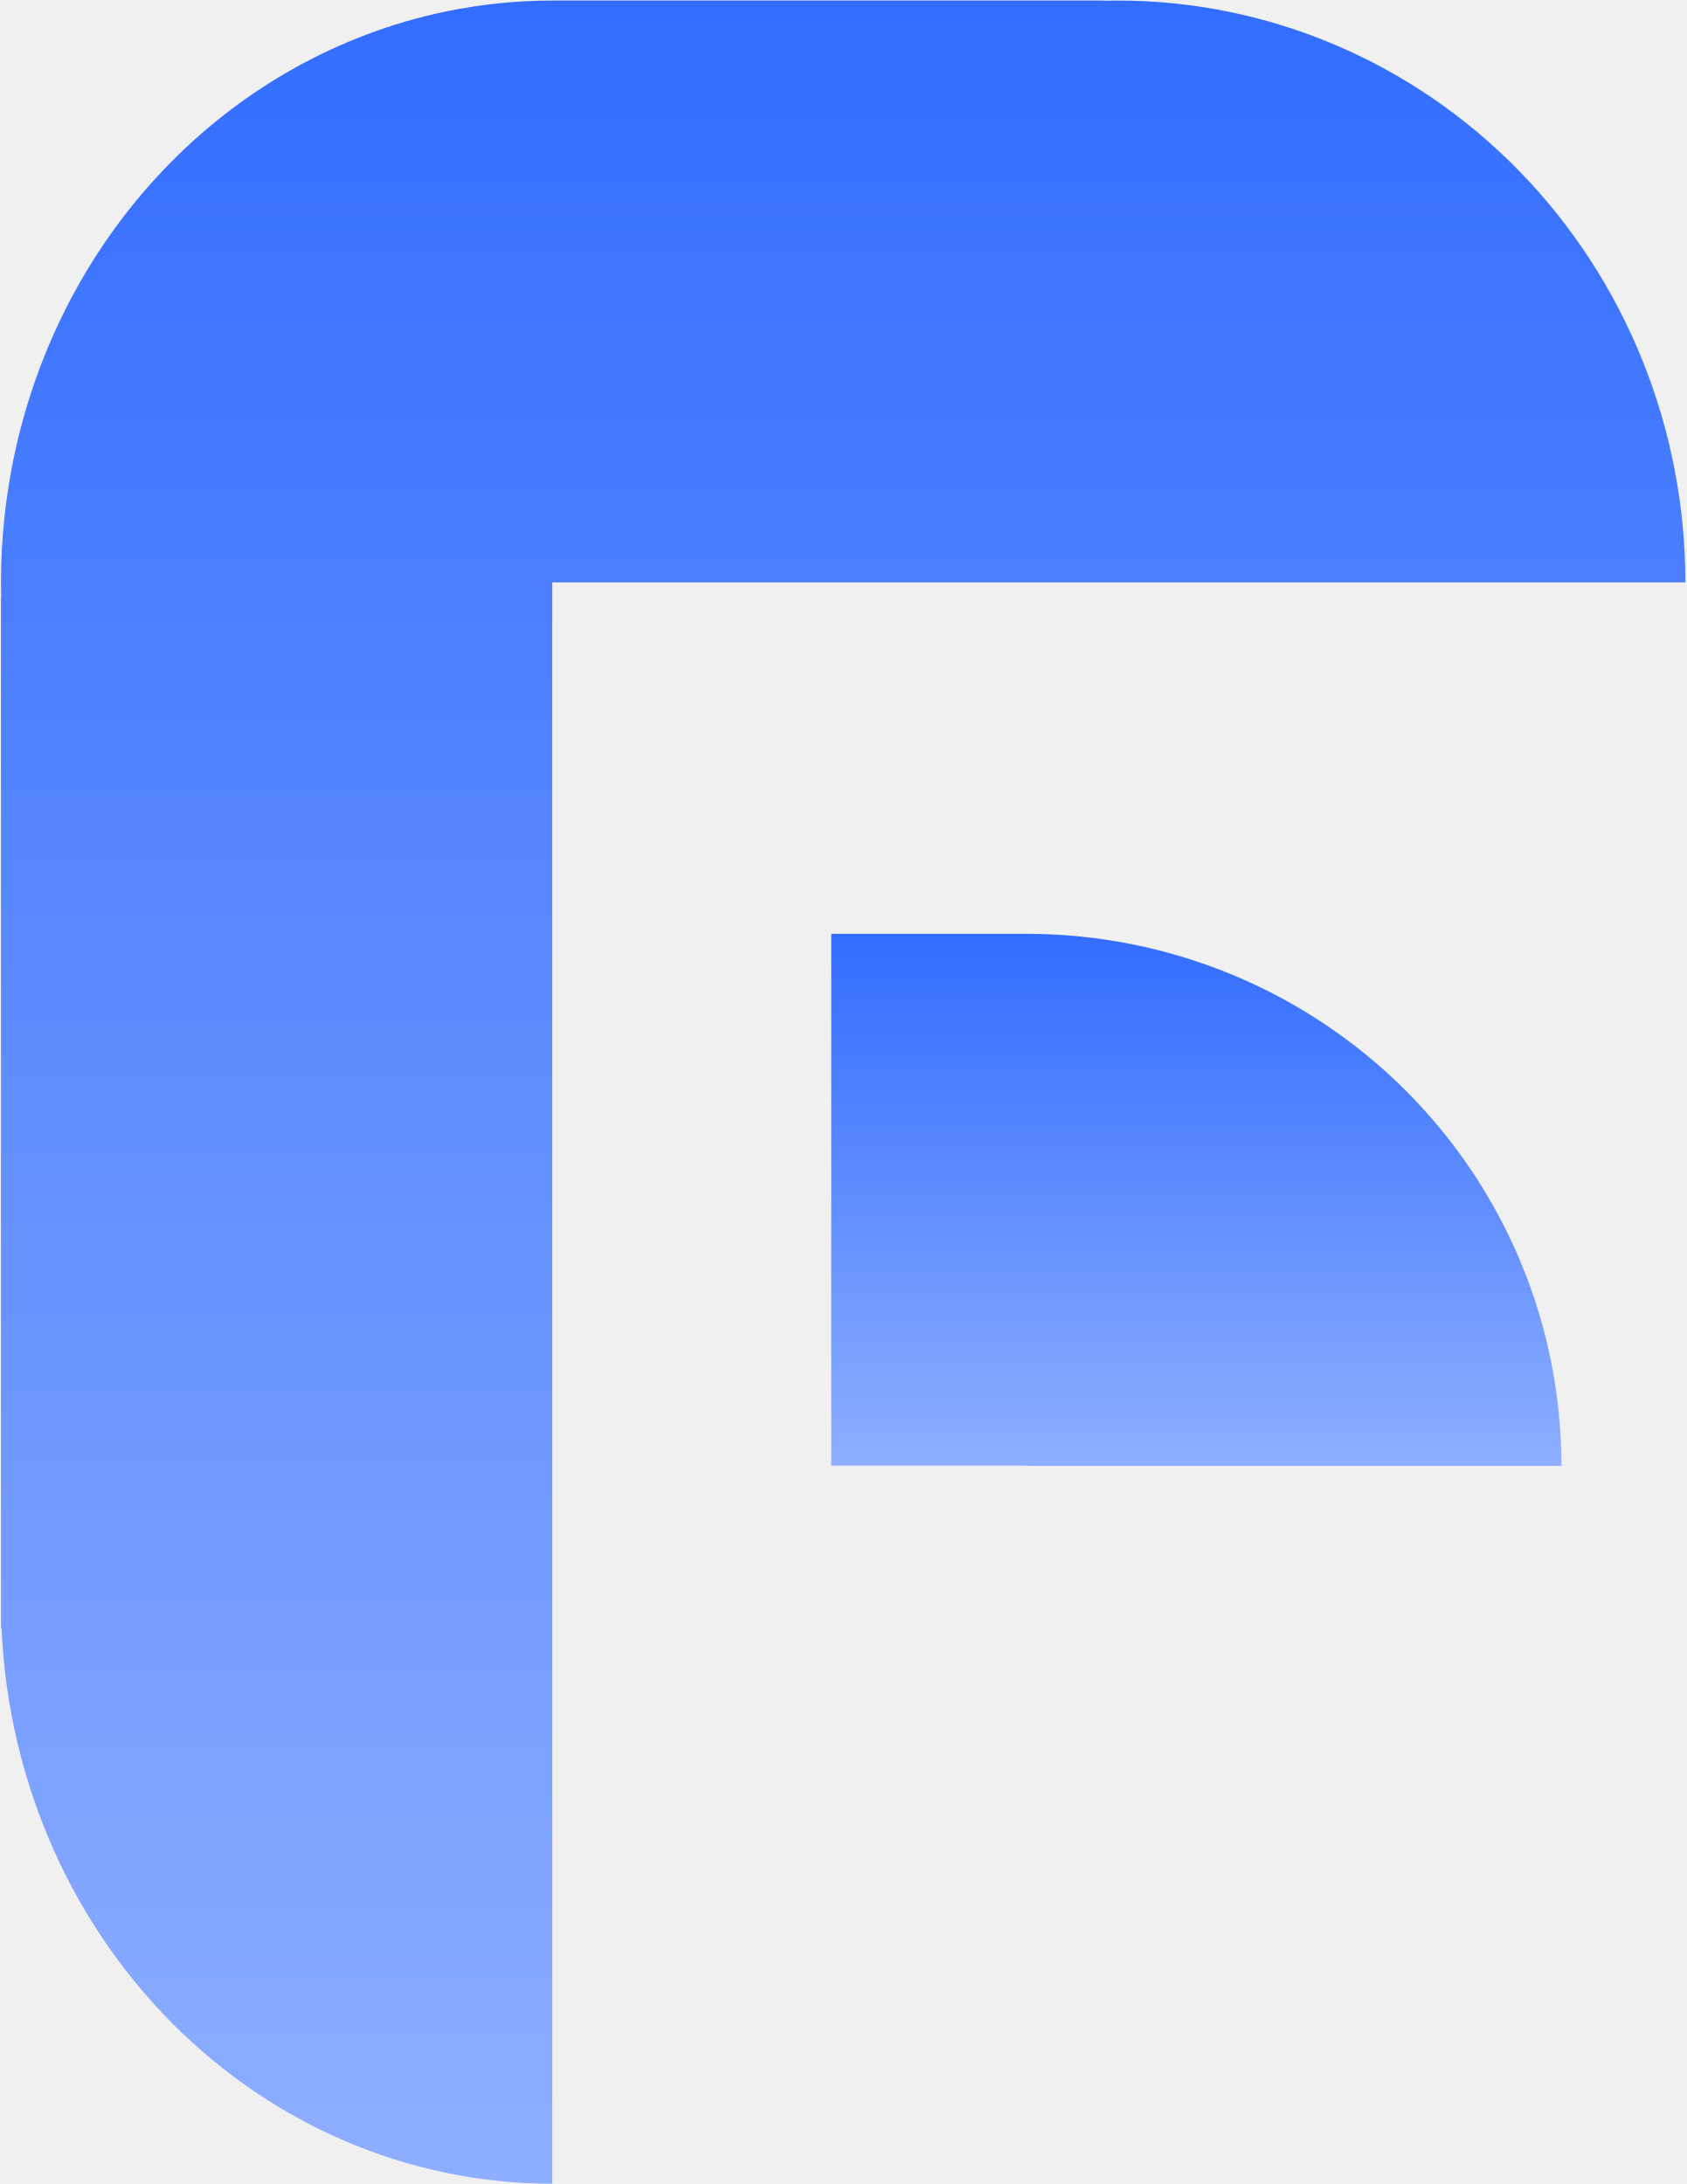
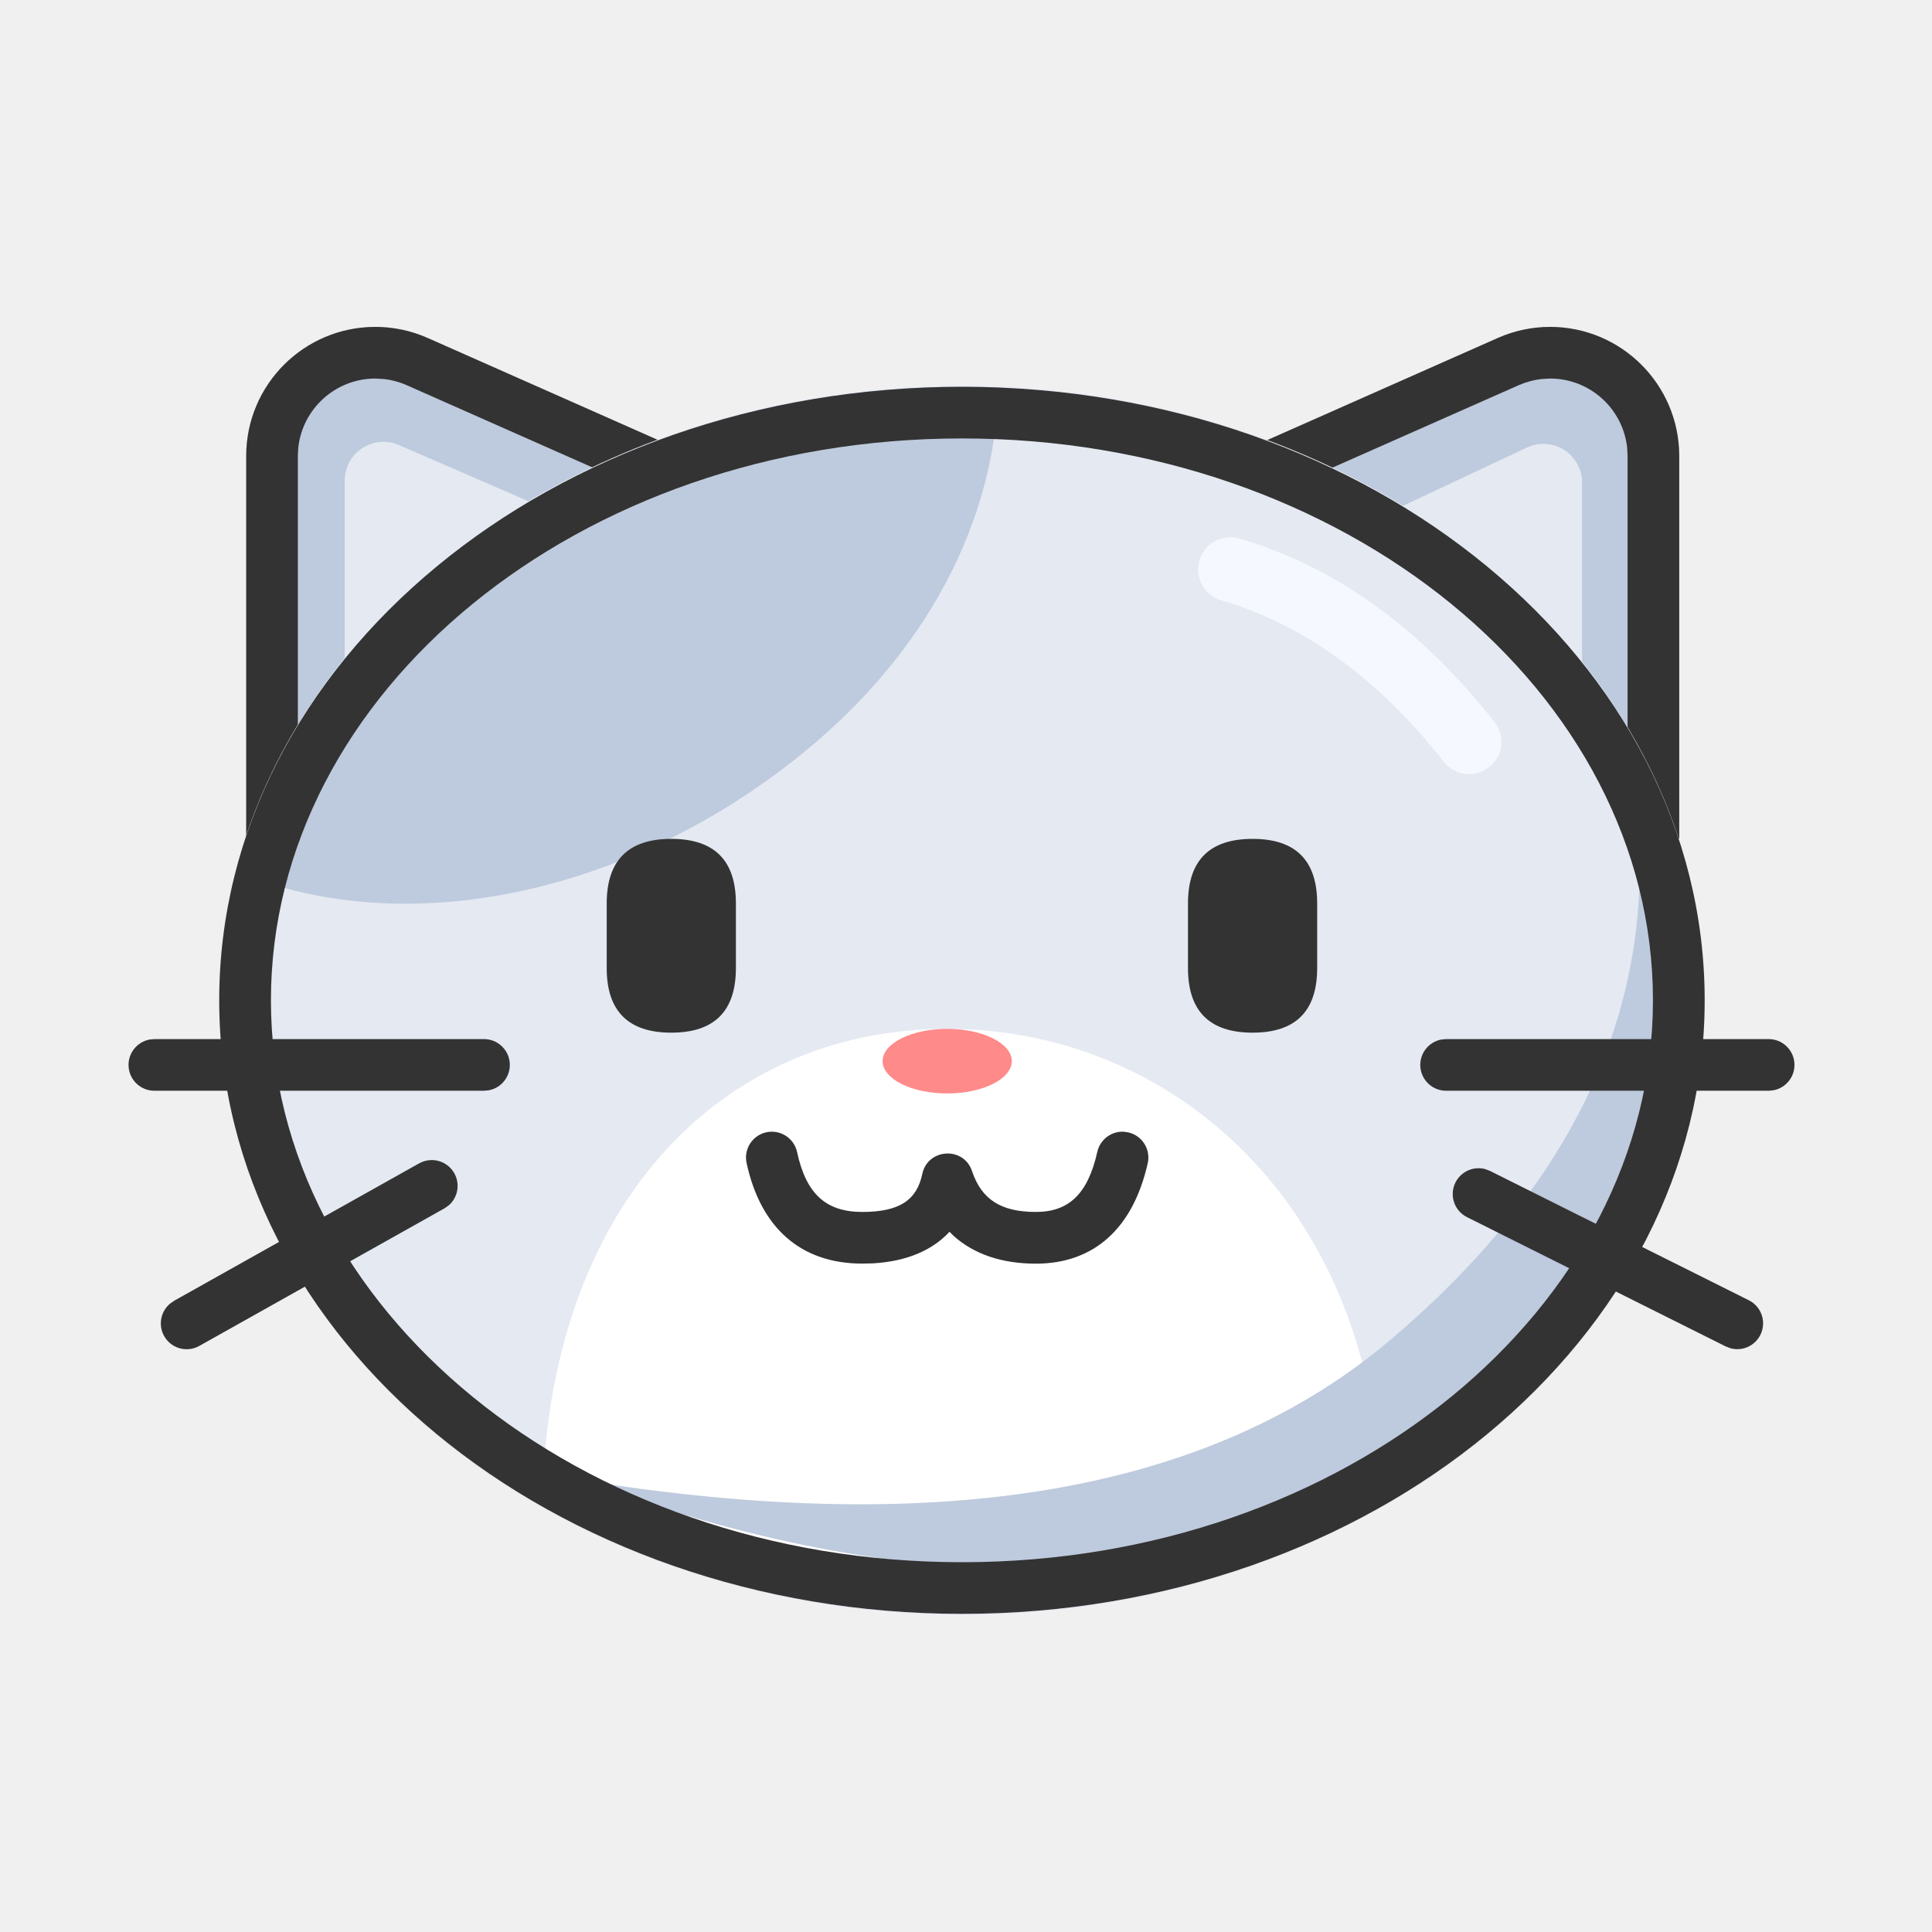
- <svg xmlns="http://www.w3.org/2000/svg" width="1041" height="1348" viewBox="0 0 1041 1348" fill="none">
-   <path d="M340.837 0.339L681.068 0.339V0.456C684.032 0.378 686.999 0.34 689.967 0.34C735.961 0.34 781.504 9.629 823.997 27.677C866.49 45.725 905.099 72.179 937.622 105.528C970.144 138.877 995.942 178.467 1013.54 222.04C1031.14 265.612 1040.2 312.312 1040.2 359.474L340.836 359.474L340.836 1347.84C296.157 1347.84 251.914 1338.55 210.636 1320.49C169.357 1302.43 131.85 1275.95 100.257 1242.58C68.664 1209.21 43.602 1169.59 26.504 1125.99C11.383 1087.43 2.752 1046.42 0.958 1004.81H0.606L0.606 368.098H0.704C0.106 341.831 2.237 315.443 7.143 289.411C20.271 219.745 52.675 155.754 100.257 105.528C147.839 55.302 208.462 21.098 274.461 7.24C296.426 2.628 318.657 0.339 340.837 0.339Z" fill="url(#paint0_linear_1172_228)" />
-   <path d="M633.639 904.645H513.029V576.37H635.422V576.377C678.161 576.607 720.454 585.093 759.951 601.37C799.997 617.874 836.384 642.064 867.033 672.559C897.683 703.054 921.996 739.257 938.583 779.101C955.171 818.944 963.709 861.648 963.709 904.775H633.639V904.645Z" fill="url(#paint1_linear_1172_228)" />
-   <defs>
-     <linearGradient id="paint0_linear_1172_228" x1="520.404" y1="0.339" x2="520.404" y2="1347.84" gradientUnits="userSpaceOnUse">
-       <stop stop-color="#326DFF" />
-       <stop offset="1" stop-color="#8EAEFF" />
-     </linearGradient>
-     <linearGradient id="paint1_linear_1172_228" x1="738.369" y1="576.37" x2="738.369" y2="904.775" gradientUnits="userSpaceOnUse">
-       <stop stop-color="#326DFF" />
-       <stop offset="1" stop-color="#8EAEFF" />
-     </linearGradient>
-   </defs>
+ <svg xmlns="http://www.w3.org/2000/svg" t="1706789623619" class="icon" viewBox="0 0 1024 1024" version="1.1" p-id="19976" width="1024" height="1024">
+   <path d="M226.645 179.132l163.396 72.363-259.55 193.126V241.732A68.471 68.471 0 0 1 226.645 179.132z" fill="#BECADD" p-id="19977">
+     </path>
+   <path d="M182.682 254.703v94.618l98.304-83.285-69.598-30.174a20.548 20.548 0 0 0-28.706 18.842z" fill="#E4E9F2" p-id="19978">
+     </path>
+   <path d="M793.873 179.132l-163.362 72.363 259.516 193.126V241.732a68.471 68.471 0 0 0-96.154-62.601z" fill="#BECADD" p-id="19979">
+     </path>
+   <path d="M198.963 173.261c9.557 0 18.978 2.014 27.716 5.871l163.362 72.363-259.55 193.126V241.732c0-37.82 30.652-68.471 68.471-68.471z m0 27.375c-21.265 0-38.775 16.179-40.892 36.864l-0.205 4.233v148.343l178.176-132.574-120.491-53.35a41.062 41.062 0 0 0-12.322-3.277l-4.267-0.239zM821.589 173.261c-9.557 0-19.012 2.014-27.716 5.871l-163.362 72.363 259.516 193.126V241.732a68.471 68.471 0 0 0-68.437-68.471z m0 27.375c21.265 0 38.741 16.179 40.858 36.864l0.205 4.233v148.343l-178.176-132.608 120.491-53.316c3.925-1.707 8.09-2.833 12.322-3.277l4.301-0.239z" fill="#333333" p-id="19980">
+     </path>
+   <path d="M838.519 255.761v104.277L737.621 270.916l71.68-33.724a20.548 20.548 0 0 1 29.252 18.569z" fill="#E4E9F2" p-id="19981">
+     </path>
+   <path d="M116.19 530.193a393.66 325.188 0 1 0 787.319 0 393.66 325.188 0 1 0-787.319 0Z" fill="#E4E9F2" p-id="19982">
+     </path>
+   <path d="M502.033 545.314c122.88 0 230.298 98.031 230.298 258.731v-5.53c-63.317 35.874-139.947 56.866-222.481 56.866s-159.164-20.992-222.447-56.866c2.048-157.423 93.15-253.201 214.63-253.201z" fill="#FFFFFF" p-id="19983">
+     </path>
+   <path d="M509.85 205.005c3.55 0 7.1 0 10.65 0.102l8.738 0.273c-1.946 69.393-36.591 141.414-109.329 198.246C324.949 477.867 208.964 497.357 124.996 461.619c38.093-146.671 195.925-256.614 384.853-256.614zM868.147 435.78c40.823 152.576 1.741 265.216-117.248 337.92-118.989 72.738-266.752 76.288-443.221 10.684 191.488 31.061 334.848 6.144 429.909-74.752 95.095-80.828 138.615-172.134 130.56-273.852z" fill="#BECADD" p-id="19984">
+     </path>
+   <path d="M509.85 205.005c217.429 0 393.66 145.579 393.66 325.188s-176.265 325.188-393.66 325.188c-217.429 0-393.66-145.579-393.66-325.188s176.23-325.188 393.66-325.188z m0 27.375c-203.332 0-366.251 134.622-366.251 297.813s162.918 297.813 366.251 297.813c203.298 0 366.251-134.622 366.251-297.813s-162.953-297.813-366.251-297.813z" fill="#333333" p-id="19985">
+     </path>
+   <path d="M321.57 444.621m34.236 0l0 0q34.236 0 34.236 34.236l0 34.236q0 34.236-34.236 34.236l0 0q-34.236 0-34.236-34.236l0-34.236q0-34.236 34.236-34.236Z" fill="#333333" p-id="19986">
+     </path>
+   <path d="M629.658 444.621m34.236 0l0 0q34.236 0 34.236 34.236l0 34.236q0 34.236-34.236 34.236l0 0q-34.236 0-34.236-34.236l0-34.236q0-34.236 34.236-34.236Z" fill="#333333" p-id="19987">
+     </path>
+   <path d="M256.614 550.741a13.687 13.687 0 0 1 2.458 27.136l-2.458 0.239H81.92a13.687 13.687 0 0 1-2.458-27.17l2.458-0.205h174.66zM222.208 616.585a13.687 13.687 0 0 1 15.633 22.289l-2.253 1.57-129.809 72.841a13.687 13.687 0 0 1-15.701-22.289l2.287-1.604 129.809-72.806zM937.506 550.741a13.687 13.687 0 0 1 2.458 27.136l-2.458 0.239h-170.94a13.687 13.687 0 0 1-2.458-27.17l2.458-0.205h170.94zM771.413 626.756a13.687 13.687 0 0 1 15.804-7.1l2.594 0.99 136.943 68.437a13.687 13.687 0 0 1-9.66 25.498l-2.594-1.024L777.557 645.12a13.687 13.687 0 0 1-6.144-18.364zM597.948 600.166a13.687 13.687 0 0 1 10.377 16.35c-7.714 34.236-28.194 53.248-59.324 53.248-17.988 0-32.734-5.018-43.554-14.711l-2.219-2.219-0.273 0.375c-9.318 9.83-22.938 15.36-40.107 16.384l-5.837 0.137c-32.563 0-53.862-18.91-61.303-53.316a13.687 13.687 0 0 1 26.761-5.803c4.813 22.323 15.428 31.744 34.543 31.744 19.729 0 28.911-6.281 31.812-20.105 2.901-13.653 21.982-14.78 26.385-1.502 4.983 14.848 15.189 21.606 33.792 21.606 17.408 0 27.546-9.387 32.597-31.846a13.687 13.687 0 0 1 13.892-10.684l2.458 0.341z" fill="#333333" p-id="19988">
+     </path>
+   <path d="M502.033 579.55c18.91 0 34.236-7.68 34.236-17.135 0-9.421-15.36-17.101-34.236-17.101-18.91 0-34.236 7.68-34.236 17.101 0 9.455 15.326 17.135 34.236 17.135z" fill="#FF8A8A" p-id="19989">
+     </path>
+   <path d="M792.303 382.908a17.067 17.067 0 0 1-26.829 21.094c-35.055-44.544-74.411-72.977-118.17-85.811a17.067 17.067 0 0 1 9.591-32.768c50.995 14.95 96.188 47.616 135.407 97.485z" fill="#F5F9FF" p-id="19990">
+     </path>
</svg>
